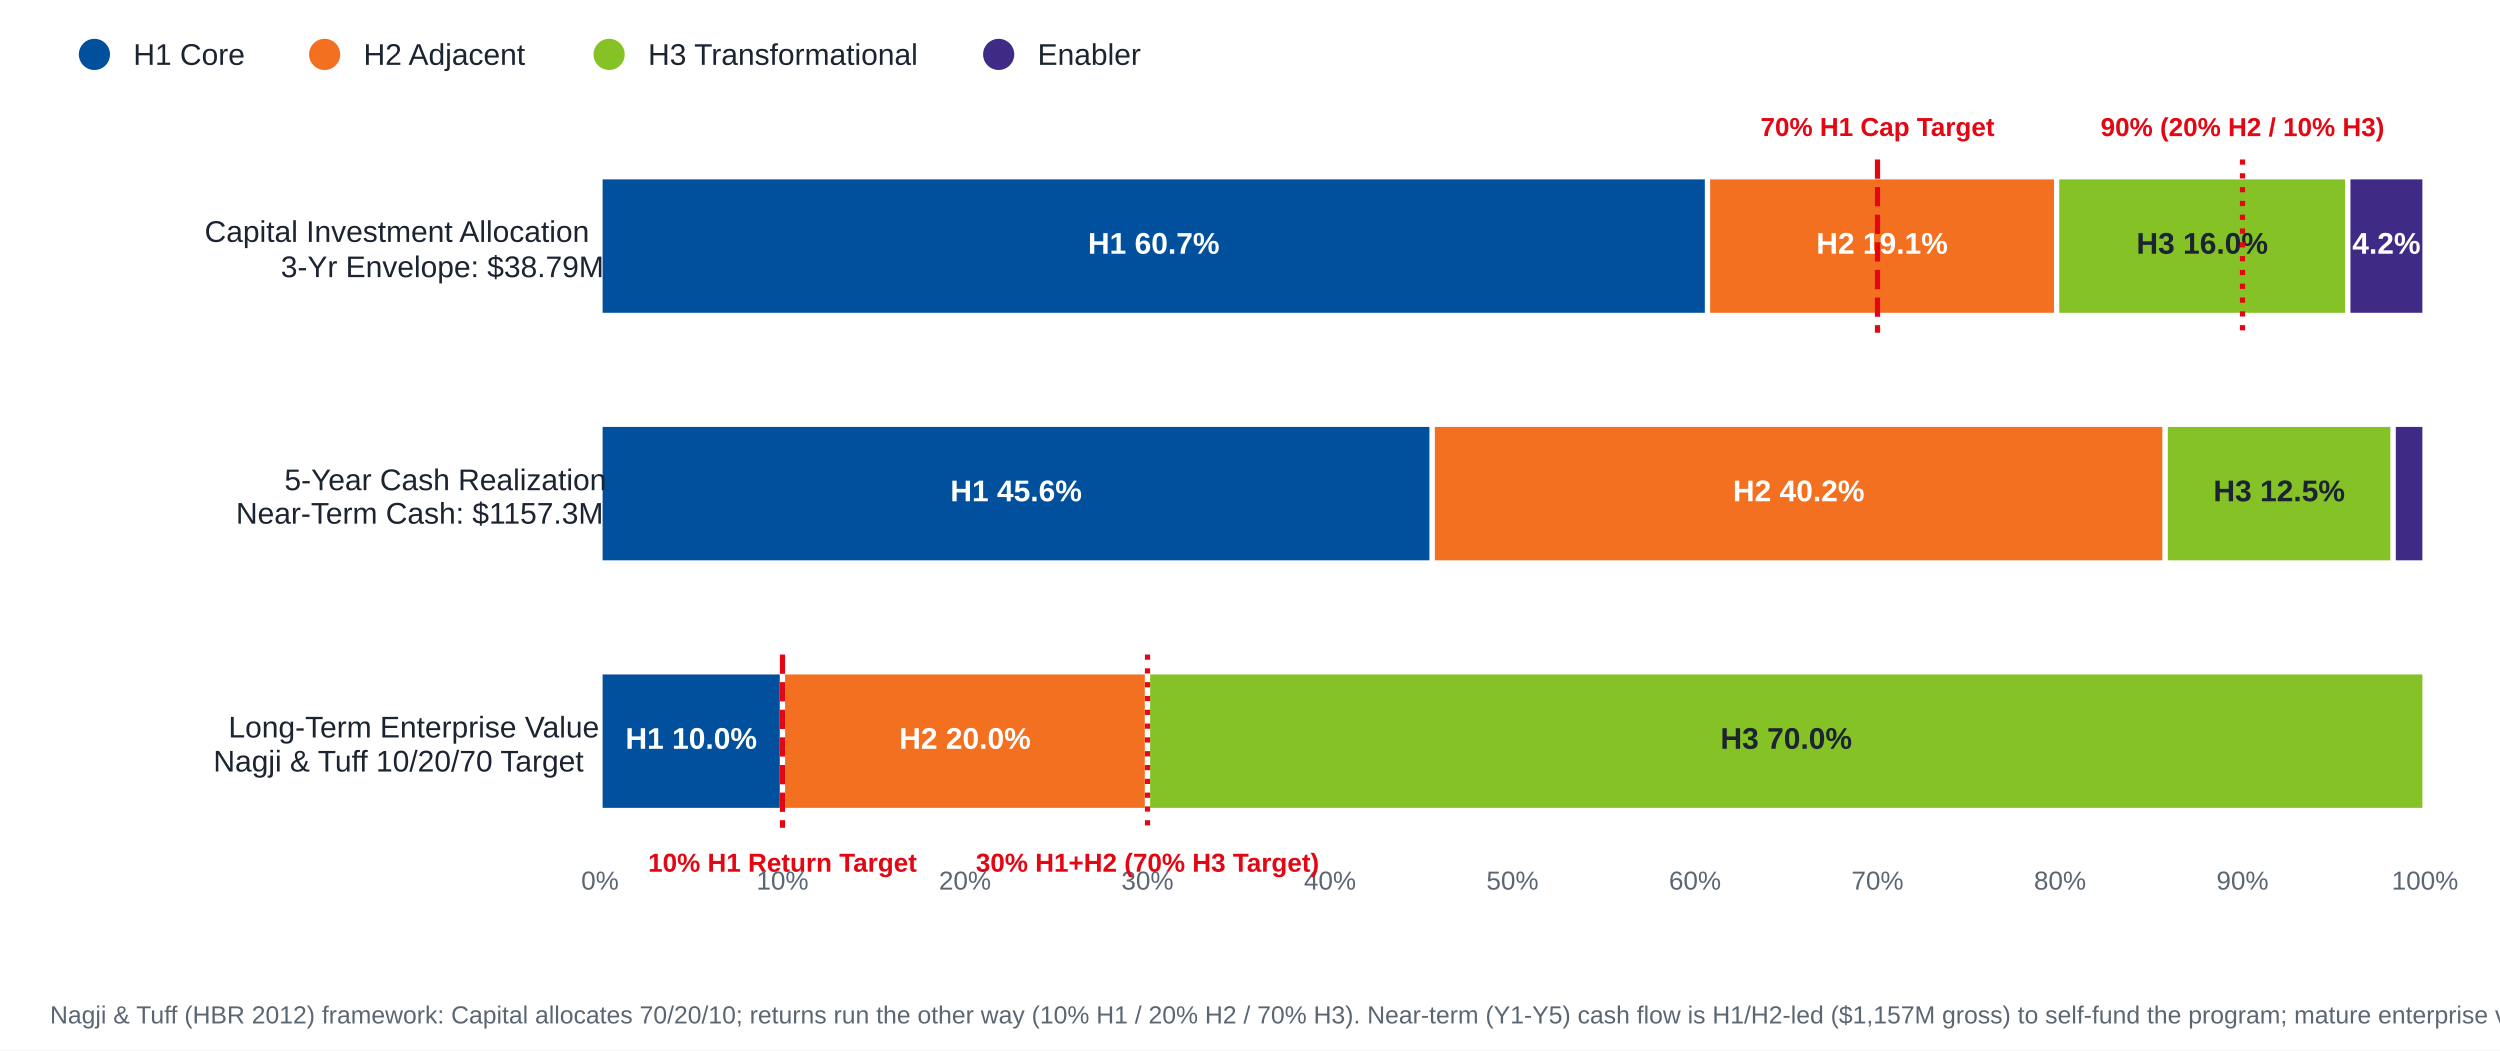
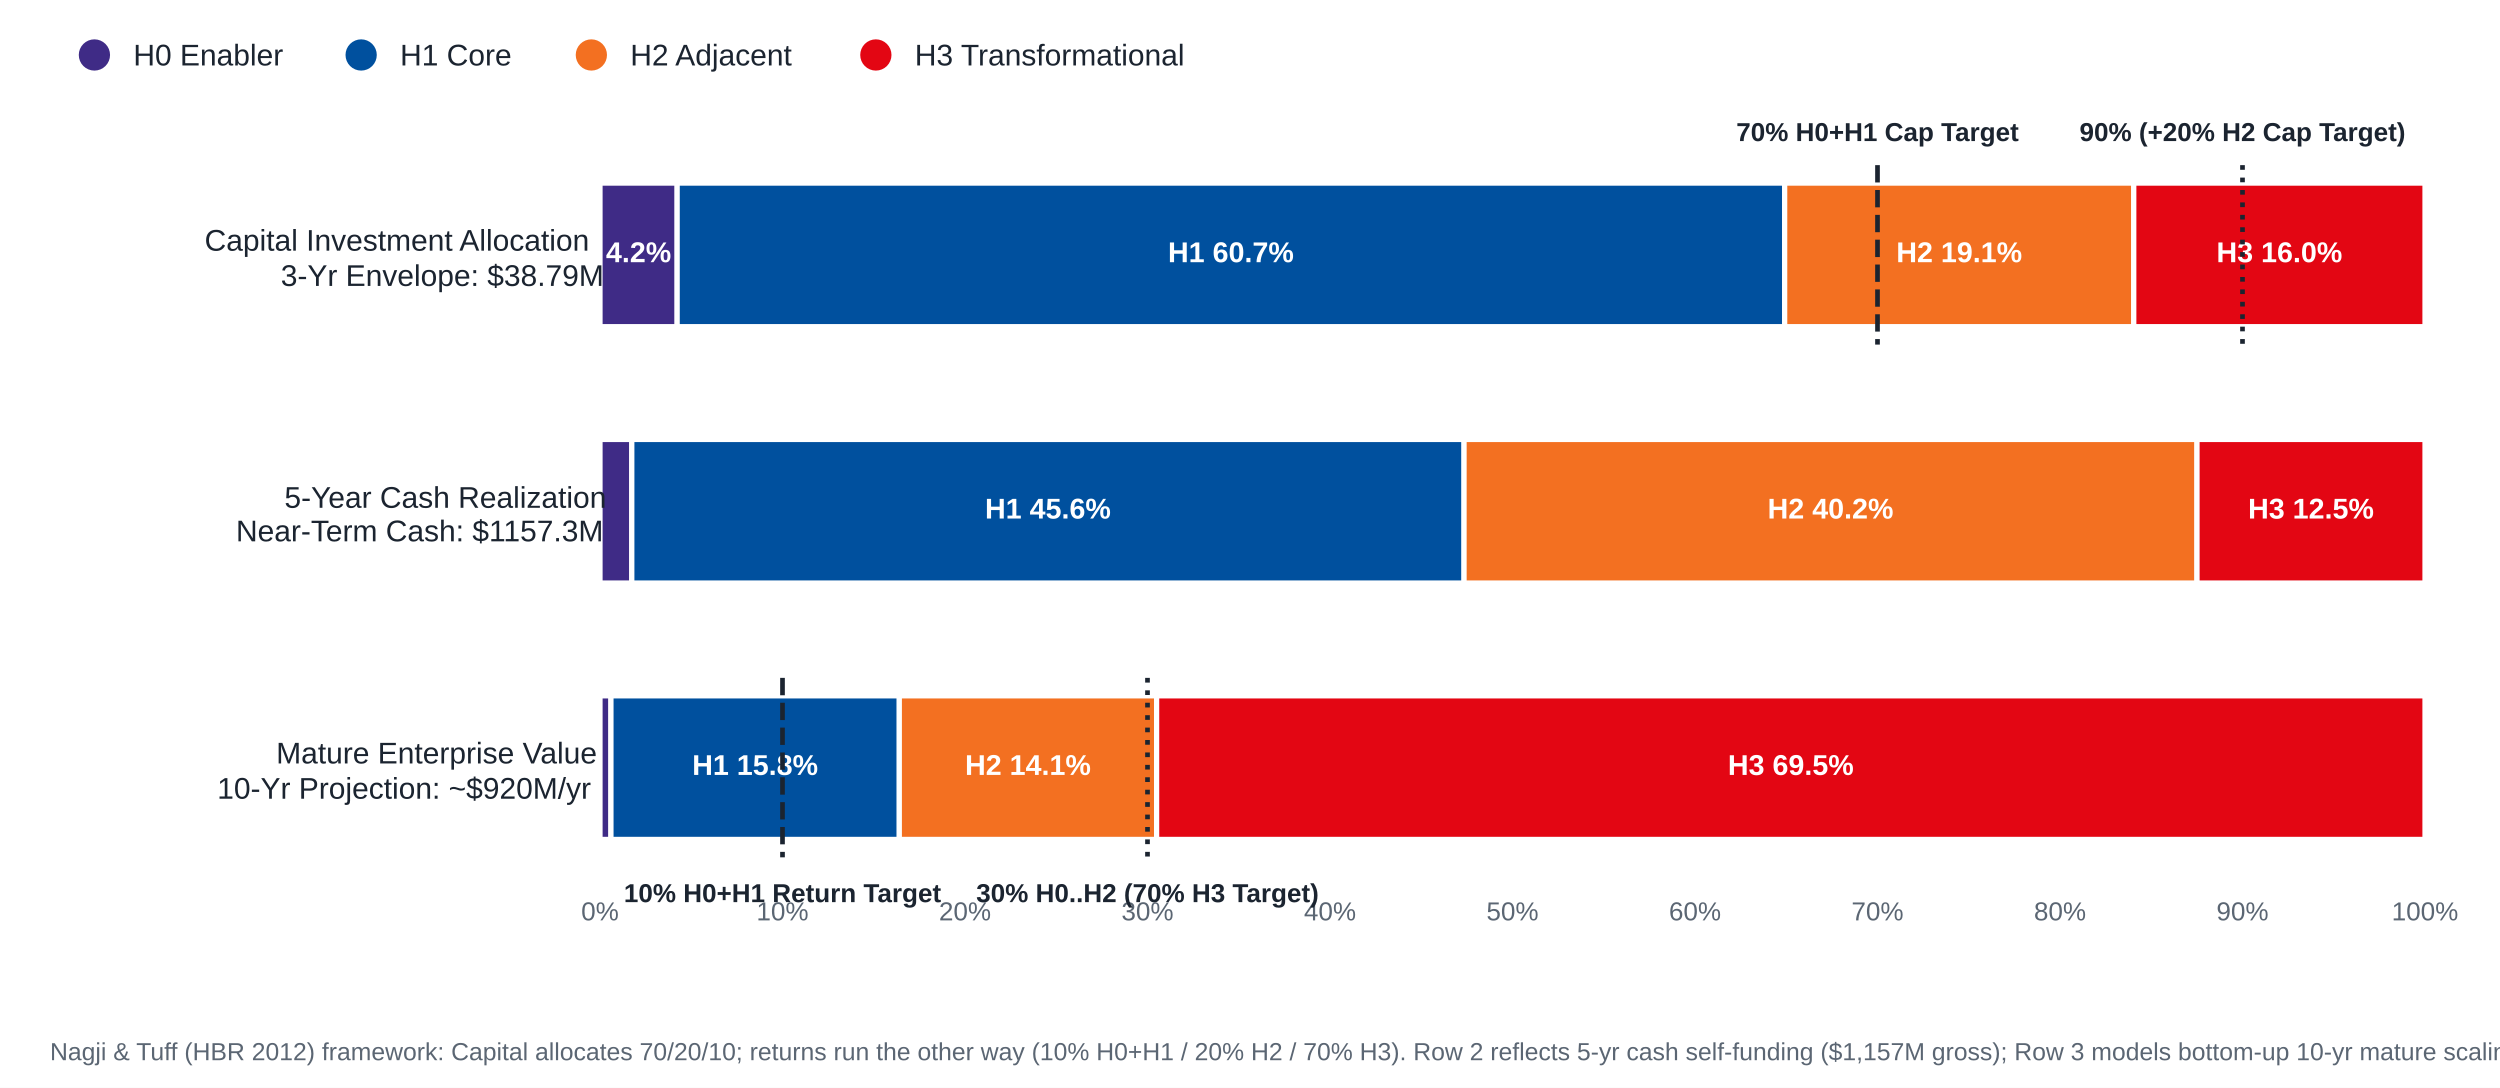
- <svg xmlns="http://www.w3.org/2000/svg" xmlns:xlink="http://www.w3.org/1999/xlink" width="959.76pt" height="403.2pt" viewBox="0 0 959.76 403.2" version="1.1">
+ <svg xmlns="http://www.w3.org/2000/svg" xmlns:xlink="http://www.w3.org/1999/xlink" width="959.76pt" height="417.6pt" viewBox="0 0 959.76 417.6" version="1.1">
  <defs>
    <style type="text/css">*{stroke-linejoin: round; stroke-linecap: butt}</style>
  </defs>
  <g id="figure_1">
    <g id="patch_1">
-       <path d="M 0 403.2  L 959.76 403.2  L 959.76 0  L 0 0  z " style="fill: #ffffff" />
+       <path d="M 0 417.6  L 959.76 417.6  L 959.76 0  L 0 0  z " style="fill: #ffffff" />
    </g>
    <g id="axes_1">
      <g id="patch_2">
-         <path d="M 230.342 330.624  L 930.967 330.624  L 930.967 48.384  L 230.342 48.384  z " style="fill: #ffffff" />
+         <path d="M 230.342 342.432  L 930.967 342.432  L 930.967 50.112  L 230.342 50.112  z " style="fill: #ffffff" />
      </g>
      <g id="patch_3">
-         <path d="M 230.342 67.865  L 655.522 67.865  L 655.522 121.082  L 230.342 121.082  z " clip-path="url(#pd2299f8ed6)" style="fill: #00509e; stroke: #ffffff; stroke-width: 2; stroke-linejoin: miter" />
+         <path d="M 230.342 70.289  L 259.964 70.289  L 259.964 125.407  L 230.342 125.407  z " clip-path="url(#p902cad16b9)" style="fill: #3f2b86; stroke: #ffffff; stroke-width: 2; stroke-linejoin: miter" />
      </g>
      <g id="patch_4">
-         <path d="M 655.522 67.865  L 789.542 67.865  L 789.542 121.082  L 655.522 121.082  z " clip-path="url(#pd2299f8ed6)" style="fill: #f37021; stroke: #ffffff; stroke-width: 2; stroke-linejoin: miter" />
+         <path d="M 259.964 70.289  L 685.143 70.289  L 685.143 125.407  L 259.964 125.407  z " clip-path="url(#p902cad16b9)" style="fill: #00509e; stroke: #ffffff; stroke-width: 2; stroke-linejoin: miter" />
      </g>
      <g id="patch_5">
-         <path d="M 789.542 67.865  L 901.346 67.865  L 901.346 121.082  L 789.542 121.082  z " clip-path="url(#pd2299f8ed6)" style="fill: #84c225; stroke: #ffffff; stroke-width: 2; stroke-linejoin: miter" />
+         <path d="M 685.143 70.289  L 819.163 70.289  L 819.163 125.407  L 685.143 125.407  z " clip-path="url(#p902cad16b9)" style="fill: #f37021; stroke: #ffffff; stroke-width: 2; stroke-linejoin: miter" />
      </g>
      <g id="patch_6">
-         <path d="M 901.346 67.865  L 930.967 67.865  L 930.967 121.082  L 901.346 121.082  z " clip-path="url(#pd2299f8ed6)" style="fill: #3f2b86; stroke: #ffffff; stroke-width: 2; stroke-linejoin: miter" />
+         <path d="M 819.163 70.289  L 930.967 70.289  L 930.967 125.407  L 819.163 125.407  z " clip-path="url(#p902cad16b9)" style="fill: #e30613; stroke: #ffffff; stroke-width: 2; stroke-linejoin: miter" />
      </g>
      <g id="patch_7">
-         <path d="M 230.342 162.896  L 549.846 162.896  L 549.846 216.112  L 230.342 216.112  z " clip-path="url(#pd2299f8ed6)" style="fill: #00509e; stroke: #ffffff; stroke-width: 2; stroke-linejoin: miter" />
+         <path d="M 230.342 168.713  L 242.551 168.713  L 242.551 223.831  L 230.342 223.831  z " clip-path="url(#p902cad16b9)" style="fill: #3f2b86; stroke: #ffffff; stroke-width: 2; stroke-linejoin: miter" />
      </g>
      <g id="patch_8">
-         <path d="M 549.846 162.896  L 831.228 162.896  L 831.228 216.112  L 549.846 216.112  z " clip-path="url(#pd2299f8ed6)" style="fill: #f37021; stroke: #ffffff; stroke-width: 2; stroke-linejoin: miter" />
+         <path d="M 242.551 168.713  L 562.055 168.713  L 562.055 223.831  L 242.551 223.831  z " clip-path="url(#p902cad16b9)" style="fill: #00509e; stroke: #ffffff; stroke-width: 2; stroke-linejoin: miter" />
      </g>
      <g id="patch_9">
-         <path d="M 831.228 162.896  L 918.758 162.896  L 918.758 216.112  L 831.228 216.112  z " clip-path="url(#pd2299f8ed6)" style="fill: #84c225; stroke: #ffffff; stroke-width: 2; stroke-linejoin: miter" />
+         <path d="M 562.055 168.713  L 843.437 168.713  L 843.437 223.831  L 562.055 223.831  z " clip-path="url(#p902cad16b9)" style="fill: #f37021; stroke: #ffffff; stroke-width: 2; stroke-linejoin: miter" />
      </g>
      <g id="patch_10">
-         <path d="M 918.758 162.896  L 930.967 162.896  L 930.967 216.112  L 918.758 216.112  z " clip-path="url(#pd2299f8ed6)" style="fill: #3f2b86; stroke: #ffffff; stroke-width: 2; stroke-linejoin: miter" />
+         <path d="M 843.437 168.713  L 930.967 168.713  L 930.967 223.831  L 843.437 223.831  z " clip-path="url(#p902cad16b9)" style="fill: #e30613; stroke: #ffffff; stroke-width: 2; stroke-linejoin: miter" />
      </g>
      <g id="patch_11">
-         <path d="M 230.342 257.926  L 300.405 257.926  L 300.405 311.143  L 230.342 311.143  z " clip-path="url(#pd2299f8ed6)" style="fill: #00509e; stroke: #ffffff; stroke-width: 2; stroke-linejoin: miter" />
+         <path d="M 230.342 267.137  L 234.546 267.137  L 234.546 322.255  L 230.342 322.255  z " clip-path="url(#p902cad16b9)" style="fill: #3f2b86; stroke: #ffffff; stroke-width: 2; stroke-linejoin: miter" />
      </g>
      <g id="patch_12">
-         <path d="M 300.405 257.926  L 440.53 257.926  L 440.53 311.143  L 300.405 311.143  z " clip-path="url(#pd2299f8ed6)" style="fill: #f37021; stroke: #ffffff; stroke-width: 2; stroke-linejoin: miter" />
+         <path d="M 234.546 267.137  L 345.245 267.137  L 345.245 322.255  L 234.546 322.255  z " clip-path="url(#p902cad16b9)" style="fill: #00509e; stroke: #ffffff; stroke-width: 2; stroke-linejoin: miter" />
      </g>
      <g id="patch_13">
-         <path d="M 440.53 257.926  L 930.967 257.926  L 930.967 311.143  L 440.53 311.143  z " clip-path="url(#pd2299f8ed6)" style="fill: #84c225; stroke: #ffffff; stroke-width: 2; stroke-linejoin: miter" />
+         <path d="M 345.245 267.137  L 444.033 267.137  L 444.033 322.255  L 345.245 322.255  z " clip-path="url(#p902cad16b9)" style="fill: #f37021; stroke: #ffffff; stroke-width: 2; stroke-linejoin: miter" />
+       </g>
+       <g id="patch_14">
+         <path d="M 444.033 267.137  L 930.967 267.137  L 930.967 322.255  L 444.033 322.255  z " clip-path="url(#p902cad16b9)" style="fill: #e30613; stroke: #ffffff; stroke-width: 2; stroke-linejoin: miter" />
      </g>
      <g id="matplotlib.axis_1">
        <g id="xtick_1">
          <g id="line2d_1" />
          <g id="text_1">
-             <text style="font-size: 10px; font-family: 'Segoe UI', 'Arial', 'DejaVu Sans'; text-anchor: middle; fill: #5b6673" x="230.342" y="341.527" transform="rotate(-0 230.3424 341.5271)">0%</text>
+             <text style="font-size: 10px; font-family: 'Segoe UI', 'Arial', 'DejaVu Sans'; text-anchor: middle; fill: #5b6673" x="230.342" y="353.335" transform="rotate(-0 230.3424 353.3351)">0%</text>
          </g>
        </g>
        <g id="xtick_2">
          <g id="line2d_2" />
          <g id="text_2">
-             <text style="font-size: 10px; font-family: 'Segoe UI', 'Arial', 'DejaVu Sans'; text-anchor: middle; fill: #5b6673" x="300.405" y="341.527" transform="rotate(-0 300.4049 341.5271)">10%</text>
+             <text style="font-size: 10px; font-family: 'Segoe UI', 'Arial', 'DejaVu Sans'; text-anchor: middle; fill: #5b6673" x="300.405" y="353.335" transform="rotate(-0 300.4049 353.3351)">10%</text>
          </g>
        </g>
        <g id="xtick_3">
          <g id="line2d_3" />
          <g id="text_3">
-             <text style="font-size: 10px; font-family: 'Segoe UI', 'Arial', 'DejaVu Sans'; text-anchor: middle; fill: #5b6673" x="370.467" y="341.527" transform="rotate(-0 370.4674 341.5271)">20%</text>
+             <text style="font-size: 10px; font-family: 'Segoe UI', 'Arial', 'DejaVu Sans'; text-anchor: middle; fill: #5b6673" x="370.467" y="353.335" transform="rotate(-0 370.4674 353.3351)">20%</text>
          </g>
        </g>
        <g id="xtick_4">
          <g id="line2d_4" />
          <g id="text_4">
-             <text style="font-size: 10px; font-family: 'Segoe UI', 'Arial', 'DejaVu Sans'; text-anchor: middle; fill: #5b6673" x="440.53" y="341.527" transform="rotate(-0 440.5298 341.5271)">30%</text>
+             <text style="font-size: 10px; font-family: 'Segoe UI', 'Arial', 'DejaVu Sans'; text-anchor: middle; fill: #5b6673" x="440.53" y="353.335" transform="rotate(-0 440.5298 353.3351)">30%</text>
          </g>
        </g>
        <g id="xtick_5">
          <g id="line2d_5" />
          <g id="text_5">
-             <text style="font-size: 10px; font-family: 'Segoe UI', 'Arial', 'DejaVu Sans'; text-anchor: middle; fill: #5b6673" x="510.592" y="341.527" transform="rotate(-0 510.5923 341.5271)">40%</text>
+             <text style="font-size: 10px; font-family: 'Segoe UI', 'Arial', 'DejaVu Sans'; text-anchor: middle; fill: #5b6673" x="510.592" y="353.335" transform="rotate(-0 510.5923 353.3351)">40%</text>
          </g>
        </g>
        <g id="xtick_6">
          <g id="line2d_6" />
          <g id="text_6">
-             <text style="font-size: 10px; font-family: 'Segoe UI', 'Arial', 'DejaVu Sans'; text-anchor: middle; fill: #5b6673" x="580.655" y="341.527" transform="rotate(-0 580.6548 341.5271)">50%</text>
+             <text style="font-size: 10px; font-family: 'Segoe UI', 'Arial', 'DejaVu Sans'; text-anchor: middle; fill: #5b6673" x="580.655" y="353.335" transform="rotate(-0 580.6548 353.3351)">50%</text>
          </g>
        </g>
        <g id="xtick_7">
          <g id="line2d_7" />
          <g id="text_7">
-             <text style="font-size: 10px; font-family: 'Segoe UI', 'Arial', 'DejaVu Sans'; text-anchor: middle; fill: #5b6673" x="650.717" y="341.527" transform="rotate(-0 650.7173 341.5271)">60%</text>
+             <text style="font-size: 10px; font-family: 'Segoe UI', 'Arial', 'DejaVu Sans'; text-anchor: middle; fill: #5b6673" x="650.717" y="353.335" transform="rotate(-0 650.7173 353.3351)">60%</text>
          </g>
        </g>
        <g id="xtick_8">
          <g id="line2d_8" />
          <g id="text_8">
-             <text style="font-size: 10px; font-family: 'Segoe UI', 'Arial', 'DejaVu Sans'; text-anchor: middle; fill: #5b6673" x="720.78" y="341.527" transform="rotate(-0 720.7798 341.5271)">70%</text>
+             <text style="font-size: 10px; font-family: 'Segoe UI', 'Arial', 'DejaVu Sans'; text-anchor: middle; fill: #5b6673" x="720.78" y="353.335" transform="rotate(-0 720.7798 353.3351)">70%</text>
          </g>
        </g>
        <g id="xtick_9">
          <g id="line2d_9" />
          <g id="text_9">
-             <text style="font-size: 10px; font-family: 'Segoe UI', 'Arial', 'DejaVu Sans'; text-anchor: middle; fill: #5b6673" x="790.842" y="341.527" transform="rotate(-0 790.8422 341.5271)">80%</text>
+             <text style="font-size: 10px; font-family: 'Segoe UI', 'Arial', 'DejaVu Sans'; text-anchor: middle; fill: #5b6673" x="790.842" y="353.335" transform="rotate(-0 790.8422 353.3351)">80%</text>
          </g>
        </g>
        <g id="xtick_10">
          <g id="line2d_10" />
          <g id="text_10">
-             <text style="font-size: 10px; font-family: 'Segoe UI', 'Arial', 'DejaVu Sans'; text-anchor: middle; fill: #5b6673" x="860.905" y="341.527" transform="rotate(-0 860.9047 341.5271)">90%</text>
+             <text style="font-size: 10px; font-family: 'Segoe UI', 'Arial', 'DejaVu Sans'; text-anchor: middle; fill: #5b6673" x="860.905" y="353.335" transform="rotate(-0 860.9047 353.3351)">90%</text>
          </g>
        </g>
        <g id="xtick_11">
          <g id="line2d_11" />
          <g id="text_11">
-             <text style="font-size: 10px; font-family: 'Segoe UI', 'Arial', 'DejaVu Sans'; text-anchor: middle; fill: #5b6673" x="930.967" y="341.527" transform="rotate(-0 930.9672 341.5271)">100%</text>
+             <text style="font-size: 10px; font-family: 'Segoe UI', 'Arial', 'DejaVu Sans'; text-anchor: middle; fill: #5b6673" x="930.967" y="353.335" transform="rotate(-0 930.9672 353.3351)">100%</text>
          </g>
        </g>
      </g>
      <g id="matplotlib.axis_2">
        <g id="ytick_1">
          <g id="line2d_12" />
          <g id="text_12">
-             <text style="font-size: 11.5px; font-family: 'Segoe UI', 'Arial', 'DejaVu Sans'; fill: #1b2430" transform="translate(78.5499 92.87088)">Capital Investment Allocation</text>
-             <text style="font-size: 11.5px; font-family: 'Segoe UI', 'Arial', 'DejaVu Sans'; fill: #1b2430" transform="translate(107.7922 106.4049)">3-Yr Envelope: $38.79M</text>
+             <text style="font-size: 11.5px; font-family: 'Segoe UI', 'Arial', 'DejaVu Sans'; fill: #1b2430" transform="translate(78.5499 96.24495)">Capital Investment Allocation</text>
+             <text style="font-size: 11.5px; font-family: 'Segoe UI', 'Arial', 'DejaVu Sans'; fill: #1b2430" transform="translate(107.7922 109.779)">3-Yr Envelope: $38.79M</text>
          </g>
        </g>
        <g id="ytick_2">
          <g id="line2d_13" />
          <g id="text_13">
-             <text style="font-size: 11.5px; font-family: 'Segoe UI', 'Arial', 'DejaVu Sans'; fill: #1b2430" transform="translate(109.1938 188.1815)">5-Year Cash Realization</text>
-             <text style="font-size: 11.5px; font-family: 'Segoe UI', 'Arial', 'DejaVu Sans'; fill: #1b2430" transform="translate(90.59076 201.0428)">Near-Term Cash: $1157.3M</text>
+             <text style="font-size: 11.5px; font-family: 'Segoe UI', 'Arial', 'DejaVu Sans'; fill: #1b2430" transform="translate(109.1938 194.9495)">5-Year Cash Realization</text>
+             <text style="font-size: 11.5px; font-family: 'Segoe UI', 'Arial', 'DejaVu Sans'; fill: #1b2430" transform="translate(90.59076 207.8108)">Near-Term Cash: $1157.3M</text>
          </g>
        </g>
        <g id="ytick_3">
          <g id="line2d_14" />
          <g id="text_14">
-             <text style="font-size: 11.5px; font-family: 'Segoe UI', 'Arial', 'DejaVu Sans'; fill: #1b2430" transform="translate(87.70498 283.1202)">Long-Term Enterprise Value</text>
-             <text style="font-size: 11.5px; font-family: 'Segoe UI', 'Arial', 'DejaVu Sans'; fill: #1b2430" transform="translate(81.92263 296.1892)">Nagji &amp; Tuff 10/20/70 Target</text>
+             <text style="font-size: 11.5px; font-family: 'Segoe UI', 'Arial', 'DejaVu Sans'; fill: #1b2430" transform="translate(106.0349 293.0934)">Mature Enterprise Value</text>
+             <text style="font-size: 11.5px; font-family: 'Segoe UI', 'Arial', 'DejaVu Sans'; fill: #1b2430" transform="translate(83.39427 306.6275)">10-Yr Projection: ~$920M/yr</text>
          </g>
        </g>
      </g>
      <g id="text_15">
-         <text style="font-weight: 600; font-size: 11.5px; font-family: 'Segoe UI', 'Arial', 'DejaVu Sans'; text-anchor: middle; fill: #ffffff" x="442.932" y="97.408" transform="rotate(-0 442.9321 97.40799)">H1 60.7%</text>
+         <text style="font-weight: 600; font-size: 11px; font-family: 'Segoe UI', 'Arial', 'DejaVu Sans'; text-anchor: middle; fill: #ffffff" x="245.153" y="100.654" transform="rotate(-0 245.1532 100.6545)">4.2%</text>
      </g>
      <g id="text_16">
-         <text style="font-weight: 600; font-size: 11.5px; font-family: 'Segoe UI', 'Arial', 'DejaVu Sans'; text-anchor: middle; fill: #ffffff" x="722.532" y="97.408" transform="rotate(-0 722.5318 97.40799)">H2 19.1%</text>
+         <text style="font-weight: 600; font-size: 11px; font-family: 'Segoe UI', 'Arial', 'DejaVu Sans'; text-anchor: middle; fill: #ffffff" x="472.554" y="100.654" transform="rotate(-0 472.5538 100.6545)">H1 60.7%</text>
      </g>
      <g id="text_17">
-         <text style="font-weight: 600; font-size: 11.5px; font-family: 'Segoe UI', 'Arial', 'DejaVu Sans'; text-anchor: middle; fill: #1b2430" x="845.444" y="97.408" transform="rotate(-0 845.4437 97.40799)">H3 16.0%</text>
+         <text style="font-weight: 600; font-size: 11px; font-family: 'Segoe UI', 'Arial', 'DejaVu Sans'; text-anchor: middle; fill: #ffffff" x="752.153" y="100.654" transform="rotate(-0 752.1534 100.6545)">H2 19.1%</text>
      </g>
      <g id="text_18">
-         <text style="font-weight: 600; font-size: 11.5px; font-family: 'Segoe UI', 'Arial', 'DejaVu Sans'; text-anchor: middle; fill: #ffffff" x="916.156" y="97.408" transform="rotate(-0 916.1564 97.40799)">4.2%</text>
+         <text style="font-weight: 600; font-size: 11px; font-family: 'Segoe UI', 'Arial', 'DejaVu Sans'; text-anchor: middle; fill: #ffffff" x="875.065" y="100.654" transform="rotate(-0 875.0653 100.6545)">H3 16.0%</text>
      </g>
      <g id="text_19">
-         <text style="font-weight: 600; font-size: 11.5px; font-family: 'Segoe UI', 'Arial', 'DejaVu Sans'; text-anchor: middle; fill: #ffffff" x="390.094" y="192.438" transform="rotate(-0 390.0941 192.4383)">H1 45.6%</text>
+         <text style="font-weight: 600; font-size: 11px; font-family: 'Segoe UI', 'Arial', 'DejaVu Sans'; text-anchor: middle; fill: #ffffff" x="402.303" y="199.079" transform="rotate(-0 402.3029 199.0787)">H1 45.6%</text>
      </g>
      <g id="text_20">
-         <text style="font-weight: 600; font-size: 11.5px; font-family: 'Segoe UI', 'Arial', 'DejaVu Sans'; text-anchor: middle; fill: #ffffff" x="690.537" y="192.438" transform="rotate(-0 690.5371 192.4383)">H2 40.2%</text>
+         <text style="font-weight: 600; font-size: 11px; font-family: 'Segoe UI', 'Arial', 'DejaVu Sans'; text-anchor: middle; fill: #ffffff" x="702.746" y="199.079" transform="rotate(-0 702.7459 199.0787)">H2 40.2%</text>
      </g>
      <g id="text_21">
-         <text style="font-weight: 600; font-size: 11.5px; font-family: 'Segoe UI', 'Arial', 'DejaVu Sans'; text-anchor: middle; fill: #1b2430" x="874.993" y="192.438" transform="rotate(-0 874.9934 192.4383)">H3 12.5%</text>
+         <text style="font-weight: 600; font-size: 11px; font-family: 'Segoe UI', 'Arial', 'DejaVu Sans'; text-anchor: middle; fill: #ffffff" x="887.202" y="199.079" transform="rotate(-0 887.2022 199.0787)">H3 12.5%</text>
      </g>
      <g id="text_22">
-         <text style="font-weight: 600; font-size: 11.5px; font-family: 'Segoe UI', 'Arial', 'DejaVu Sans'; text-anchor: middle; fill: #ffffff" x="265.374" y="287.469" transform="rotate(-0 265.3736 287.4686)">H1 10.0%</text>
+         <text style="font-weight: 600; font-size: 11px; font-family: 'Segoe UI', 'Arial', 'DejaVu Sans'; text-anchor: middle; fill: #ffffff" x="289.896" y="297.503" transform="rotate(-0 289.8955 297.503)">H1 15.8%</text>
      </g>
      <g id="text_23">
-         <text style="font-weight: 600; font-size: 11.5px; font-family: 'Segoe UI', 'Arial', 'DejaVu Sans'; text-anchor: middle; fill: #ffffff" x="370.467" y="287.469" transform="rotate(-0 370.4674 287.4686)">H2 20.0%</text>
+         <text style="font-weight: 600; font-size: 11px; font-family: 'Segoe UI', 'Arial', 'DejaVu Sans'; text-anchor: middle; fill: #ffffff" x="394.639" y="297.503" transform="rotate(-0 394.6389 297.503)">H2 14.1%</text>
      </g>
      <g id="text_24">
-         <text style="font-weight: 600; font-size: 11.5px; font-family: 'Segoe UI', 'Arial', 'DejaVu Sans'; text-anchor: middle; fill: #1b2430" x="685.749" y="287.469" transform="rotate(-0 685.7485 287.4686)">H3 70.0%</text>
+         <text style="font-weight: 600; font-size: 11px; font-family: 'Segoe UI', 'Arial', 'DejaVu Sans'; text-anchor: middle; fill: #ffffff" x="687.5" y="297.503" transform="rotate(-0 687.5001 297.503)">H3 69.5%</text>
      </g>
      <g id="text_25">
-         <text style="font-weight: 700; font-size: 10px; font-family: 'Segoe UI', 'Arial', 'DejaVu Sans'; text-anchor: middle; fill: #e30613" x="720.78" y="52.213" transform="rotate(-0 720.7798 52.21253)">70% H1 Cap Target</text>
+         <text style="font-weight: 700; font-size: 10px; font-family: 'Segoe UI', 'Arial', 'DejaVu Sans'; text-anchor: middle; fill: #1b2430" x="720.78" y="54.161" transform="rotate(-0 720.7798 54.16114)">70% H0+H1 Cap Target</text>
      </g>
      <g id="text_26">
-         <text style="font-weight: 700; font-size: 10px; font-family: 'Segoe UI', 'Arial', 'DejaVu Sans'; text-anchor: middle; fill: #e30613" x="860.905" y="52.261" transform="rotate(-0 860.9047 52.26097)">90% (20% H2 / 10% H3)</text>
+         <text style="font-weight: 700; font-size: 10px; font-family: 'Segoe UI', 'Arial', 'DejaVu Sans'; text-anchor: middle; fill: #1b2430" x="860.905" y="54.161" transform="rotate(-0 860.9047 54.16114)">90% (+20% H2 Cap Target)</text>
      </g>
      <g id="text_27">
-         <text style="font-weight: 700; font-size: 10px; font-family: 'Segoe UI', 'Arial', 'DejaVu Sans'; text-anchor: middle; fill: #e30613" x="300.405" y="334.653" transform="rotate(-0 300.4049 334.6526)">10% H1 Return Target</text>
+         <text style="font-weight: 700; font-size: 10px; font-family: 'Segoe UI', 'Arial', 'DejaVu Sans'; text-anchor: middle; fill: #1b2430" x="300.405" y="346.342" transform="rotate(-0 300.4049 346.3418)">10% H0+H1 Return Target</text>
      </g>
      <g id="text_28">
-         <text style="font-weight: 700; font-size: 10px; font-family: 'Segoe UI', 'Arial', 'DejaVu Sans'; text-anchor: middle; fill: #e30613" x="440.53" y="334.653" transform="rotate(-0 440.5298 334.6526)">30% H1+H2 (70% H3 Target)</text>
+         <text style="font-weight: 700; font-size: 10px; font-family: 'Segoe UI', 'Arial', 'DejaVu Sans'; text-anchor: middle; fill: #1b2430" x="440.53" y="346.342" transform="rotate(-0 440.5298 346.3418)">30% H0..H2 (70% H3 Target)</text>
      </g>
      <g id="line2d_15">
-         <path d="M 720.78 61.213  L 720.78 127.734  " clip-path="url(#pd2299f8ed6)" style="fill: none; stroke-dasharray: 7.4,3.2; stroke-dashoffset: 0; stroke: #e30613; stroke-width: 2" />
+         <path d="M 720.78 63.399  L 720.78 132.296  " clip-path="url(#p902cad16b9)" style="fill: none; stroke-dasharray: 6.66,2.88; stroke-dashoffset: 0; stroke: #1b2430; stroke-width: 1.8" />
      </g>
      <g id="line2d_16">
-         <path d="M 860.905 61.213  L 860.905 127.734  " clip-path="url(#pd2299f8ed6)" style="fill: none; stroke-dasharray: 2,3.3; stroke-dashoffset: 0; stroke: #e30613; stroke-width: 2" />
+         <path d="M 860.905 63.399  L 860.905 132.296  " clip-path="url(#p902cad16b9)" style="fill: none; stroke-dasharray: 1.8,2.97; stroke-dashoffset: 0; stroke: #1b2430; stroke-width: 1.8" />
      </g>
      <g id="line2d_17">
-         <path d="M 300.405 251.274  L 300.405 317.795  " clip-path="url(#pd2299f8ed6)" style="fill: none; stroke-dasharray: 7.4,3.2; stroke-dashoffset: 0; stroke: #e30613; stroke-width: 2" />
+         <path d="M 300.405 260.248  L 300.405 329.145  " clip-path="url(#p902cad16b9)" style="fill: none; stroke-dasharray: 6.66,2.88; stroke-dashoffset: 0; stroke: #1b2430; stroke-width: 1.8" />
      </g>
      <g id="line2d_18">
-         <path d="M 440.53 251.274  L 440.53 317.795  " clip-path="url(#pd2299f8ed6)" style="fill: none; stroke-dasharray: 2,3.3; stroke-dashoffset: 0; stroke: #e30613; stroke-width: 2" />
+         <path d="M 440.53 260.248  L 440.53 329.145  " clip-path="url(#p902cad16b9)" style="fill: none; stroke-dasharray: 1.8,2.97; stroke-dashoffset: 0; stroke: #1b2430; stroke-width: 1.8" />
      </g>
    </g>
    <g id="text_29">
-       <text style="font-size: 9.5px; font-family: 'Segoe UI', 'Arial', 'DejaVu Sans'; text-anchor: start; fill: #5b6673" x="19.195" y="392.901" transform="rotate(-0 19.1952 392.9005)">Nagji &amp; Tuff (HBR 2012) framework: Capital allocates 70/20/10; returns run the other way (10% H1 / 20% H2 / 70% H3). Near-term (Y1-Y5) cash flow is H1/H2-led ($1,157M gross) to self-fund the program; mature enterprise value is driven by H3 scale.</text>
+       <text style="font-size: 9.5px; font-family: 'Segoe UI', 'Arial', 'DejaVu Sans'; text-anchor: start; fill: #5b6673" x="19.195" y="407.013" transform="rotate(-0 19.1952 407.0125)">Nagji &amp; Tuff (HBR 2012) framework: Capital allocates 70/20/10; returns run the other way (10% H0+H1 / 20% H2 / 70% H3). Row 2 reflects 5-yr cash self-funding ($1,157M gross); Row 3 models bottom-up 10-yr mature scaling (P11 VPP @ 100 TWh target &amp; P12 e-SAF mandate).</text>
    </g>
    <g id="legend_1">
      <g id="line2d_19">
        <defs>
-           <path id="m3ee98479b0" d="M 0 5.5  C 1.459 5.5 2.858 4.92 3.889 3.889  C 4.92 2.858 5.5 1.459 5.5 0  C 5.5 -1.459 4.92 -2.858 3.889 -3.889  C 2.858 -4.92 1.459 -5.5 0 -5.5  C -1.459 -5.5 -2.858 -4.92 -3.889 -3.889  C -4.92 -2.858 -5.5 -1.459 -5.5 0  C -5.5 1.459 -4.92 2.858 -3.889 3.889  C -2.858 4.92 -1.459 5.5 0 5.5  z " style="stroke: #00509e" />
-         </defs>
-         <g>
-           <use xlink:href="#m3ee98479b0" x="36.246" y="20.887" style="fill: #00509e; stroke: #00509e" />
+           <path id="md6581d3d67" d="M 0 5.5  C 1.459 5.5 2.858 4.92 3.889 3.889  C 4.92 2.858 5.5 1.459 5.5 0  C 5.5 -1.459 4.92 -2.858 3.889 -3.889  C 2.858 -4.92 1.459 -5.5 0 -5.5  C -1.459 -5.5 -2.858 -4.92 -3.889 -3.889  C -4.92 -2.858 -5.5 -1.459 -5.5 0  C -5.5 1.459 -4.92 2.858 -3.889 3.889  C -2.858 4.92 -1.459 5.5 0 5.5  z " style="stroke: #3f2b86" />
+         </defs>
+         <g>
+           <use xlink:href="#md6581d3d67" x="36.246" y="21.103" style="fill: #3f2b86; stroke: #3f2b86" />
        </g>
      </g>
      <g id="text_30">
-         <text style="font-size: 11.5px; font-family: 'Segoe UI', 'Arial', 'DejaVu Sans'; text-anchor: start; fill: #1b2430" x="51.196" y="24.912" transform="rotate(-0 51.1964 24.91159)">H1 Core</text>
+         <text style="font-size: 11.5px; font-family: 'Segoe UI', 'Arial', 'DejaVu Sans'; text-anchor: start; fill: #1b2430" x="51.196" y="25.128" transform="rotate(-0 51.1964 25.12759)">H0 Enabler</text>
      </g>
      <g id="line2d_20">
        <defs>
-           <path id="m27dac73390" d="M 0 5.5  C 1.459 5.5 2.858 4.92 3.889 3.889  C 4.92 2.858 5.5 1.459 5.5 0  C 5.5 -1.459 4.92 -2.858 3.889 -3.889  C 2.858 -4.92 1.459 -5.5 0 -5.5  C -1.459 -5.5 -2.858 -4.92 -3.889 -3.889  C -4.92 -2.858 -5.5 -1.459 -5.5 0  C -5.5 1.459 -4.92 2.858 -3.889 3.889  C -2.858 4.92 -1.459 5.5 0 5.5  z " style="stroke: #f37021" />
-         </defs>
-         <g>
-           <use xlink:href="#m27dac73390" x="124.624" y="20.887" style="fill: #f37021; stroke: #f37021" />
+           <path id="me9df4c80a3" d="M 0 5.5  C 1.459 5.5 2.858 4.92 3.889 3.889  C 4.92 2.858 5.5 1.459 5.5 0  C 5.5 -1.459 4.92 -2.858 3.889 -3.889  C 2.858 -4.92 1.459 -5.5 0 -5.5  C -1.459 -5.5 -2.858 -4.92 -3.889 -3.889  C -4.92 -2.858 -5.5 -1.459 -5.5 0  C -5.5 1.459 -4.92 2.858 -3.889 3.889  C -2.858 4.92 -1.459 5.5 0 5.5  z " style="stroke: #00509e" />
+         </defs>
+         <g>
+           <use xlink:href="#me9df4c80a3" x="138.647" y="21.103" style="fill: #00509e; stroke: #00509e" />
        </g>
      </g>
      <g id="text_31">
-         <text style="font-size: 11.5px; font-family: 'Segoe UI', 'Arial', 'DejaVu Sans'; text-anchor: start; fill: #1b2430" x="139.574" y="24.912" transform="rotate(-0 139.5739 24.91159)">H2 Adjacent</text>
+         <text style="font-size: 11.5px; font-family: 'Segoe UI', 'Arial', 'DejaVu Sans'; text-anchor: start; fill: #1b2430" x="153.597" y="25.128" transform="rotate(-0 153.5967 25.12759)">H1 Core</text>
      </g>
      <g id="line2d_21">
        <defs>
-           <path id="m3d9c0993c4" d="M 0 5.5  C 1.459 5.5 2.858 4.92 3.889 3.889  C 4.92 2.858 5.5 1.459 5.5 0  C 5.5 -1.459 4.92 -2.858 3.889 -3.889  C 2.858 -4.92 1.459 -5.5 0 -5.5  C -1.459 -5.5 -2.858 -4.92 -3.889 -3.889  C -4.92 -2.858 -5.5 -1.459 -5.5 0  C -5.5 1.459 -4.92 2.858 -3.889 3.889  C -2.858 4.92 -1.459 5.5 0 5.5  z " style="stroke: #84c225" />
-         </defs>
-         <g>
-           <use xlink:href="#m3d9c0993c4" x="233.845" y="20.887" style="fill: #84c225; stroke: #84c225" />
+           <path id="m4d9a2c3135" d="M 0 5.5  C 1.459 5.5 2.858 4.92 3.889 3.889  C 4.92 2.858 5.5 1.459 5.5 0  C 5.5 -1.459 4.92 -2.858 3.889 -3.889  C 2.858 -4.92 1.459 -5.5 0 -5.5  C -1.459 -5.5 -2.858 -4.92 -3.889 -3.889  C -4.92 -2.858 -5.5 -1.459 -5.5 0  C -5.5 1.459 -4.92 2.858 -3.889 3.889  C -2.858 4.92 -1.459 5.5 0 5.5  z " style="stroke: #f37021" />
+         </defs>
+         <g>
+           <use xlink:href="#m4d9a2c3135" x="227.024" y="21.103" style="fill: #f37021; stroke: #f37021" />
        </g>
      </g>
      <g id="text_32">
-         <text style="font-size: 11.5px; font-family: 'Segoe UI', 'Arial', 'DejaVu Sans'; text-anchor: start; fill: #1b2430" x="248.795" y="24.912" transform="rotate(-0 248.7952 24.91159)">H3 Transformational</text>
+         <text style="font-size: 11.5px; font-family: 'Segoe UI', 'Arial', 'DejaVu Sans'; text-anchor: start; fill: #1b2430" x="241.974" y="25.128" transform="rotate(-0 241.9742 25.12759)">H2 Adjacent</text>
      </g>
      <g id="line2d_22">
        <defs>
-           <path id="m846fcf45c2" d="M 0 5.5  C 1.459 5.5 2.858 4.92 3.889 3.889  C 4.92 2.858 5.5 1.459 5.5 0  C 5.5 -1.459 4.92 -2.858 3.889 -3.889  C 2.858 -4.92 1.459 -5.5 0 -5.5  C -1.459 -5.5 -2.858 -4.92 -3.889 -3.889  C -4.92 -2.858 -5.5 -1.459 -5.5 0  C -5.5 1.459 -4.92 2.858 -3.889 3.889  C -2.858 4.92 -1.459 5.5 0 5.5  z " style="stroke: #3f2b86" />
-         </defs>
-         <g>
-           <use xlink:href="#m846fcf45c2" x="383.394" y="20.887" style="fill: #3f2b86; stroke: #3f2b86" />
+           <path id="m8eede334a7" d="M 0 5.5  C 1.459 5.5 2.858 4.92 3.889 3.889  C 4.92 2.858 5.5 1.459 5.5 0  C 5.5 -1.459 4.92 -2.858 3.889 -3.889  C 2.858 -4.92 1.459 -5.5 0 -5.5  C -1.459 -5.5 -2.858 -4.92 -3.889 -3.889  C -4.92 -2.858 -5.5 -1.459 -5.5 0  C -5.5 1.459 -4.92 2.858 -3.889 3.889  C -2.858 4.92 -1.459 5.5 0 5.5  z " style="stroke: #e30613" />
+         </defs>
+         <g>
+           <use xlink:href="#m8eede334a7" x="336.245" y="21.103" style="fill: #e30613; stroke: #e30613" />
        </g>
      </g>
      <g id="text_33">
-         <text style="font-size: 11.5px; font-family: 'Segoe UI', 'Arial', 'DejaVu Sans'; text-anchor: start; fill: #1b2430" x="398.344" y="24.912" transform="rotate(-0 398.3437 24.91159)">Enabler</text>
+         <text style="font-size: 11.5px; font-family: 'Segoe UI', 'Arial', 'DejaVu Sans'; text-anchor: start; fill: #1b2430" x="351.195" y="25.128" transform="rotate(-0 351.1955 25.12759)">H3 Transformational</text>
      </g>
    </g>
  </g>
  <defs>
-     <clipPath id="pd2299f8ed6">
-       <rect x="230.342" y="48.384" width="700.625" height="282.24" />
+     <clipPath id="p902cad16b9">
+       <rect x="230.342" y="50.112" width="700.625" height="292.32" />
    </clipPath>
  </defs>
</svg>
